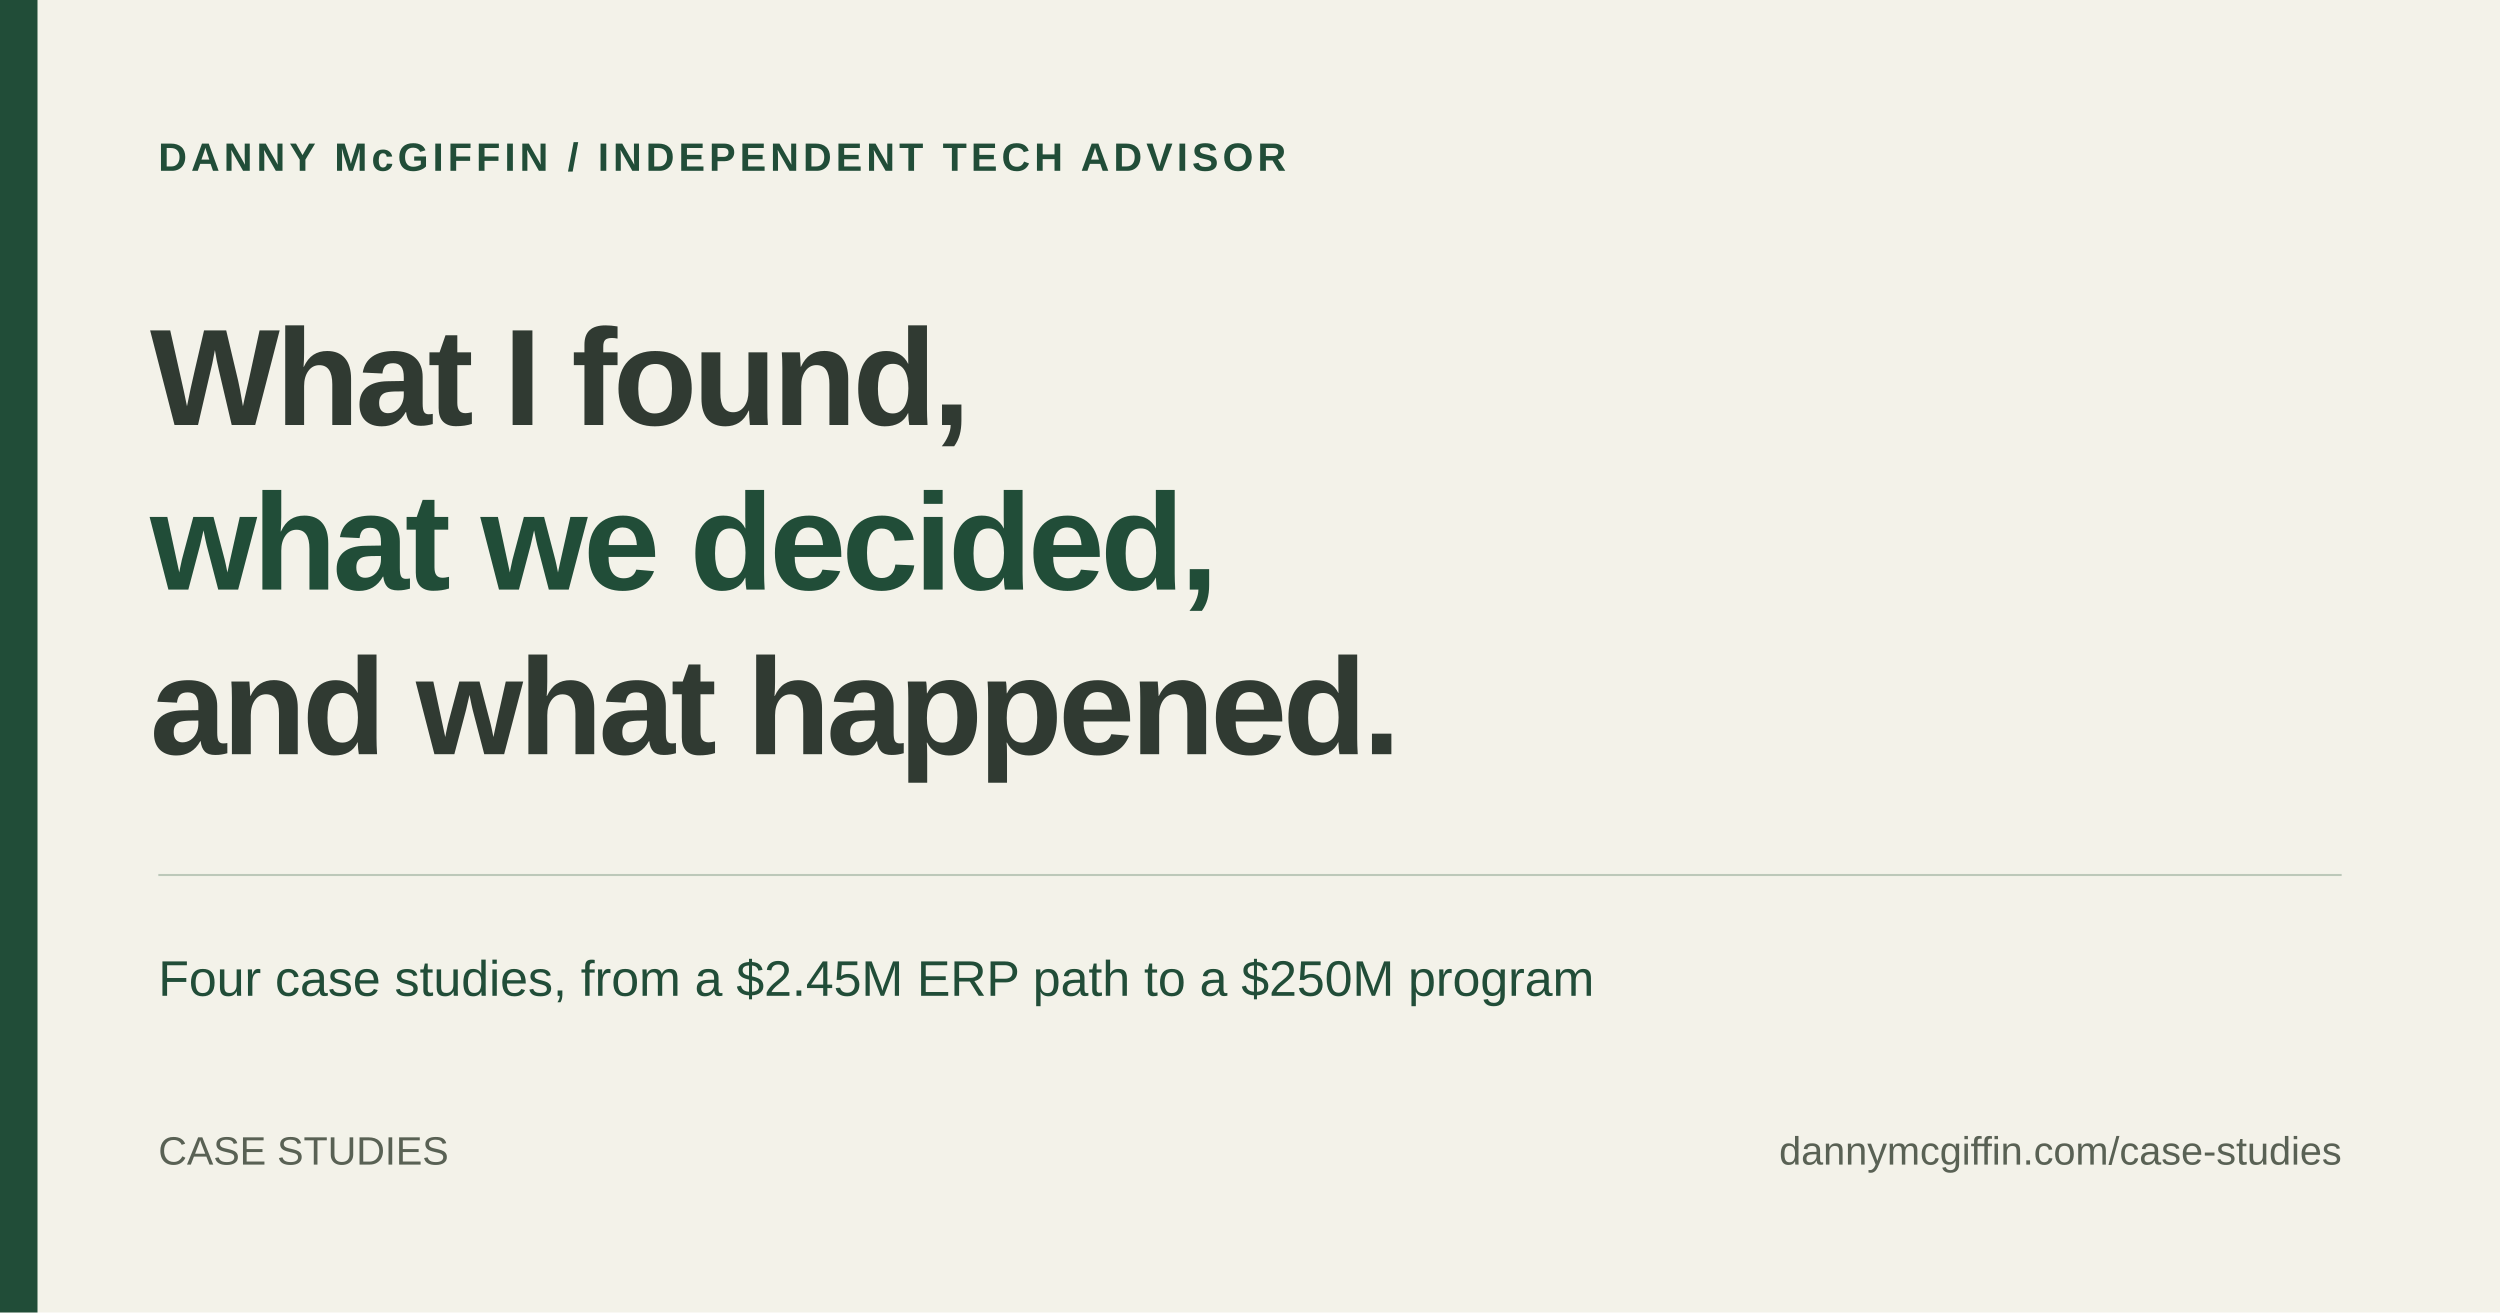
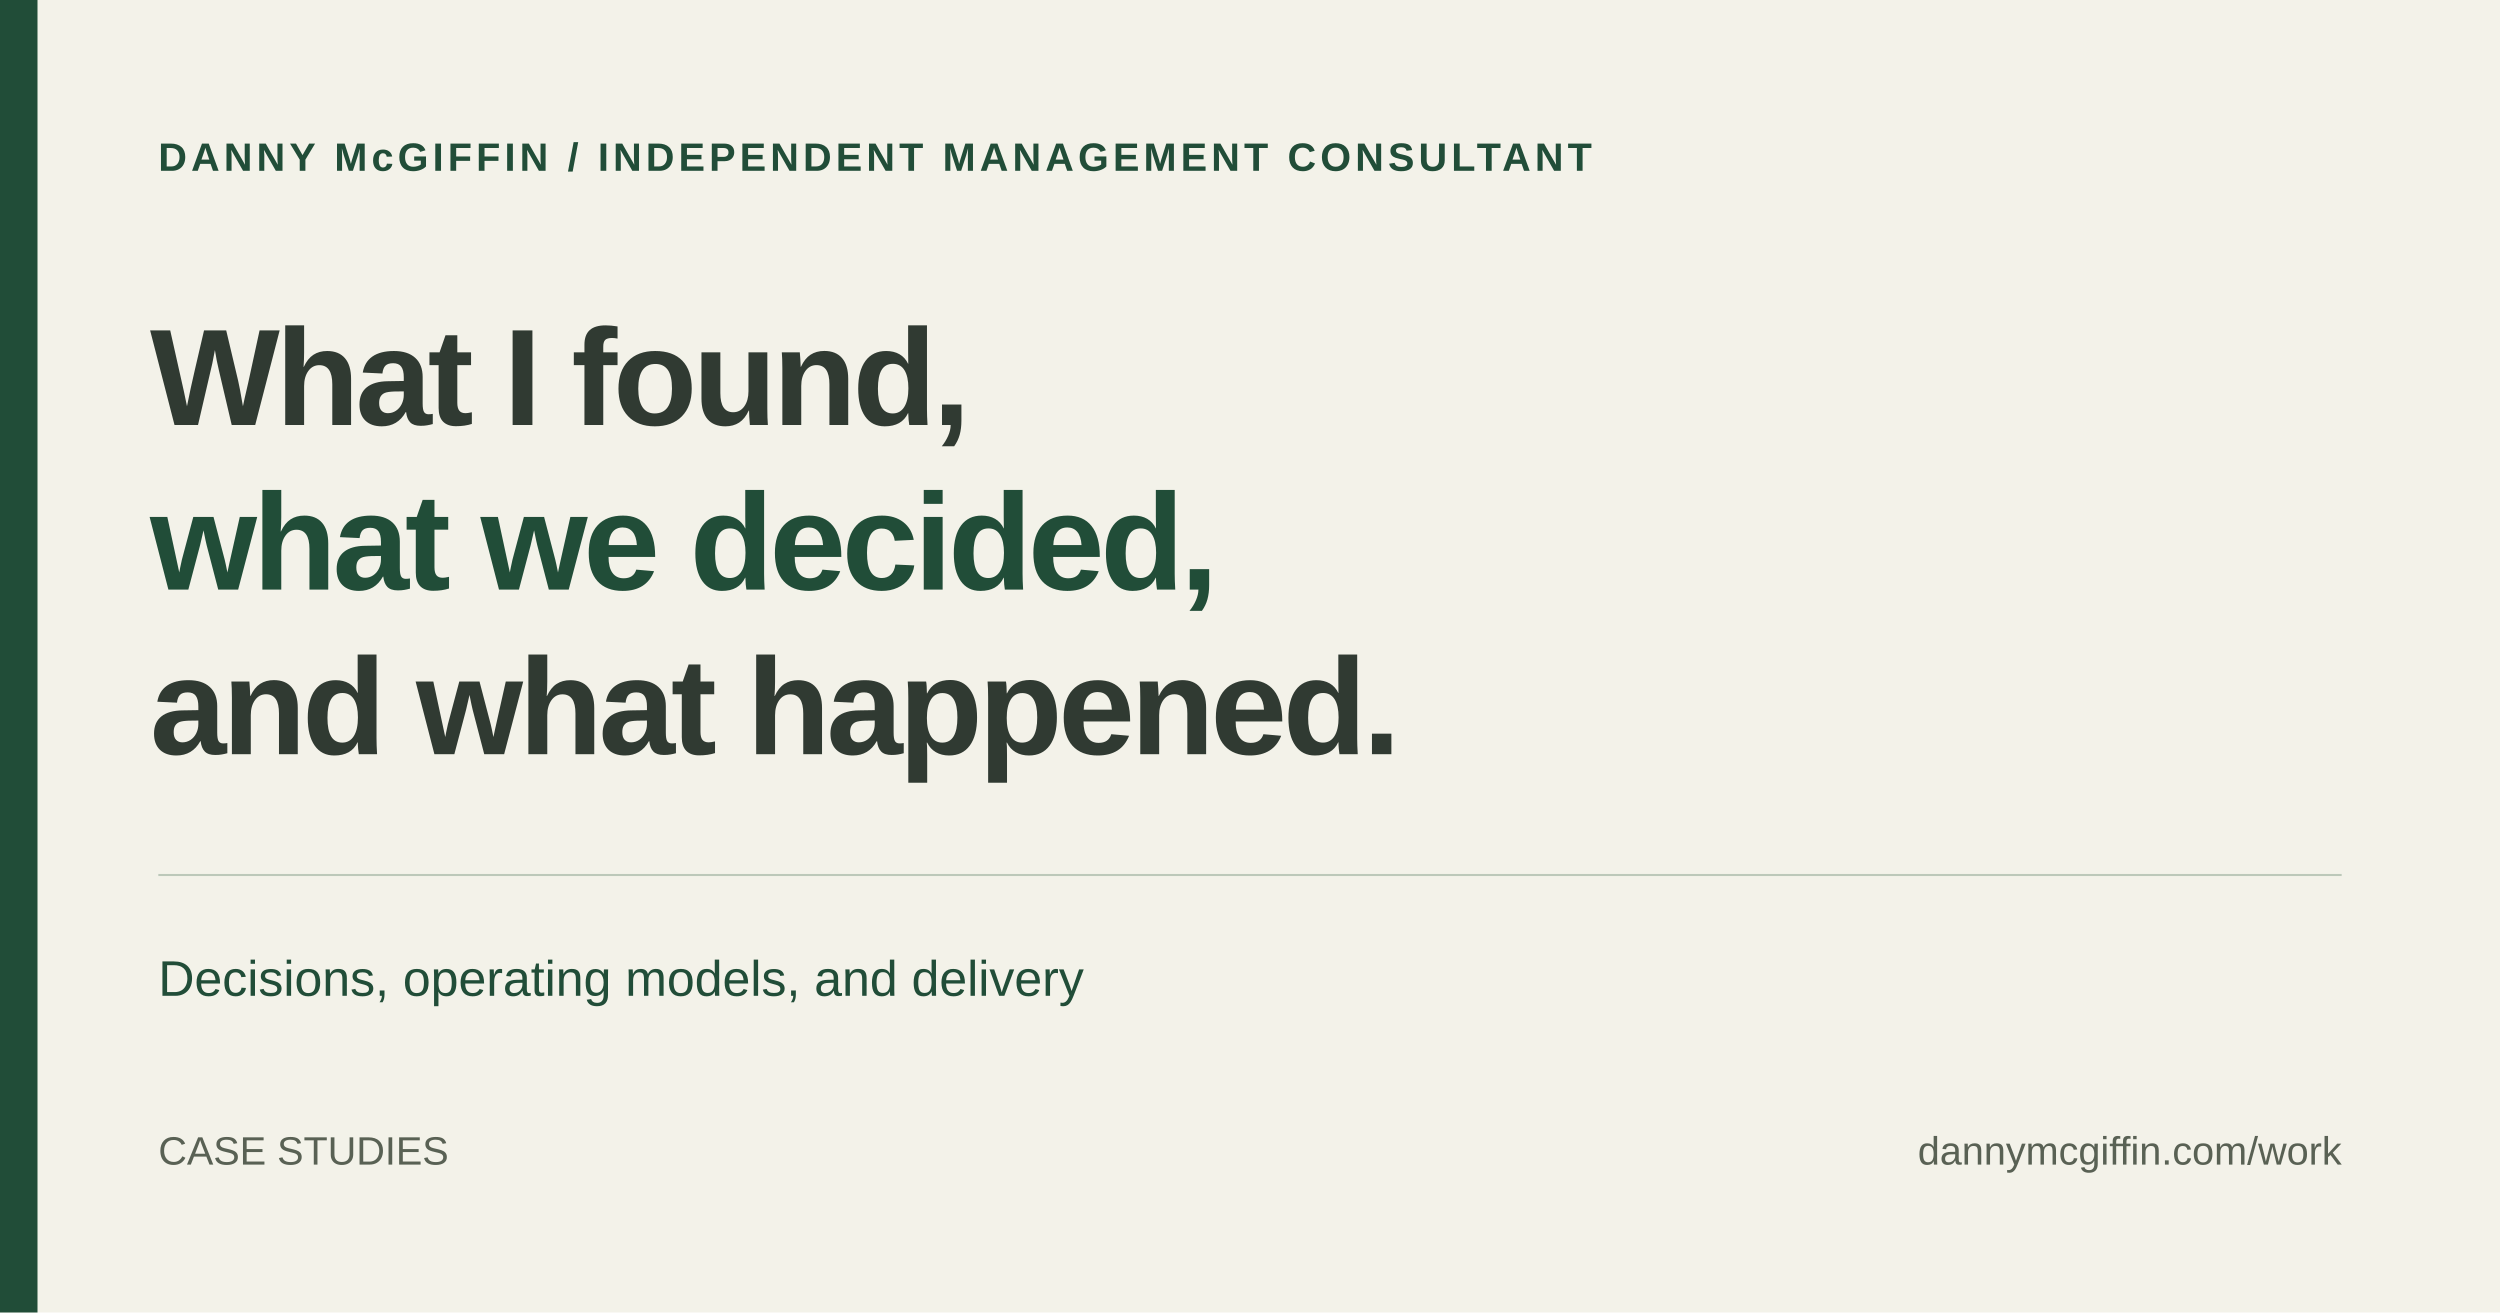
<svg xmlns="http://www.w3.org/2000/svg" width="1200" height="630" viewBox="0 0 1200 630">
  <rect width="1200" height="630" fill="#f3f2e9" />
  <rect width="18" height="630" fill="#214d38" />
  <g font-family="Arial, sans-serif">
-     <text x="76" y="82" font-size="19" font-weight="700" letter-spacing="2" fill="#214d38">DANNY McGIFFIN / INDEPENDENT TECH ADVISOR</text>
+     <text x="76" y="82" font-size="19" font-weight="700" letter-spacing="2" fill="#214d38">DANNY McGIFFIN / INDEPENDENT MANAGEMENT CONSULTANT</text>
    <g font-size="66" font-weight="700" letter-spacing="-2" fill="#303a32">
      <text x="72" y="204">What I found,</text>
      <text x="72" y="283" fill="#214d38">what we decided,</text>
      <text x="72" y="362">and what happened.</text>
    </g>
    <path d="M76 420H1124" stroke="#bcc8b9" />
-     <text x="76" y="478" font-size="24" fill="#214d38">Four case studies, from a $2.45M ERP path to a $250M program</text>
+     <text x="76" y="478" font-size="24" fill="#214d38">Decisions, operating models, and delivery</text>
    <text x="76" y="559" font-size="19" fill="#596154">CASE STUDIES</text>
-     <text x="1124" y="559" font-size="19" text-anchor="end" fill="#596154">dannymcgiffin.com/case-studies</text>
+     <text x="1124" y="559" font-size="19" text-anchor="end" fill="#596154">dannymcgiffin.com/work</text>
  </g>
</svg>
